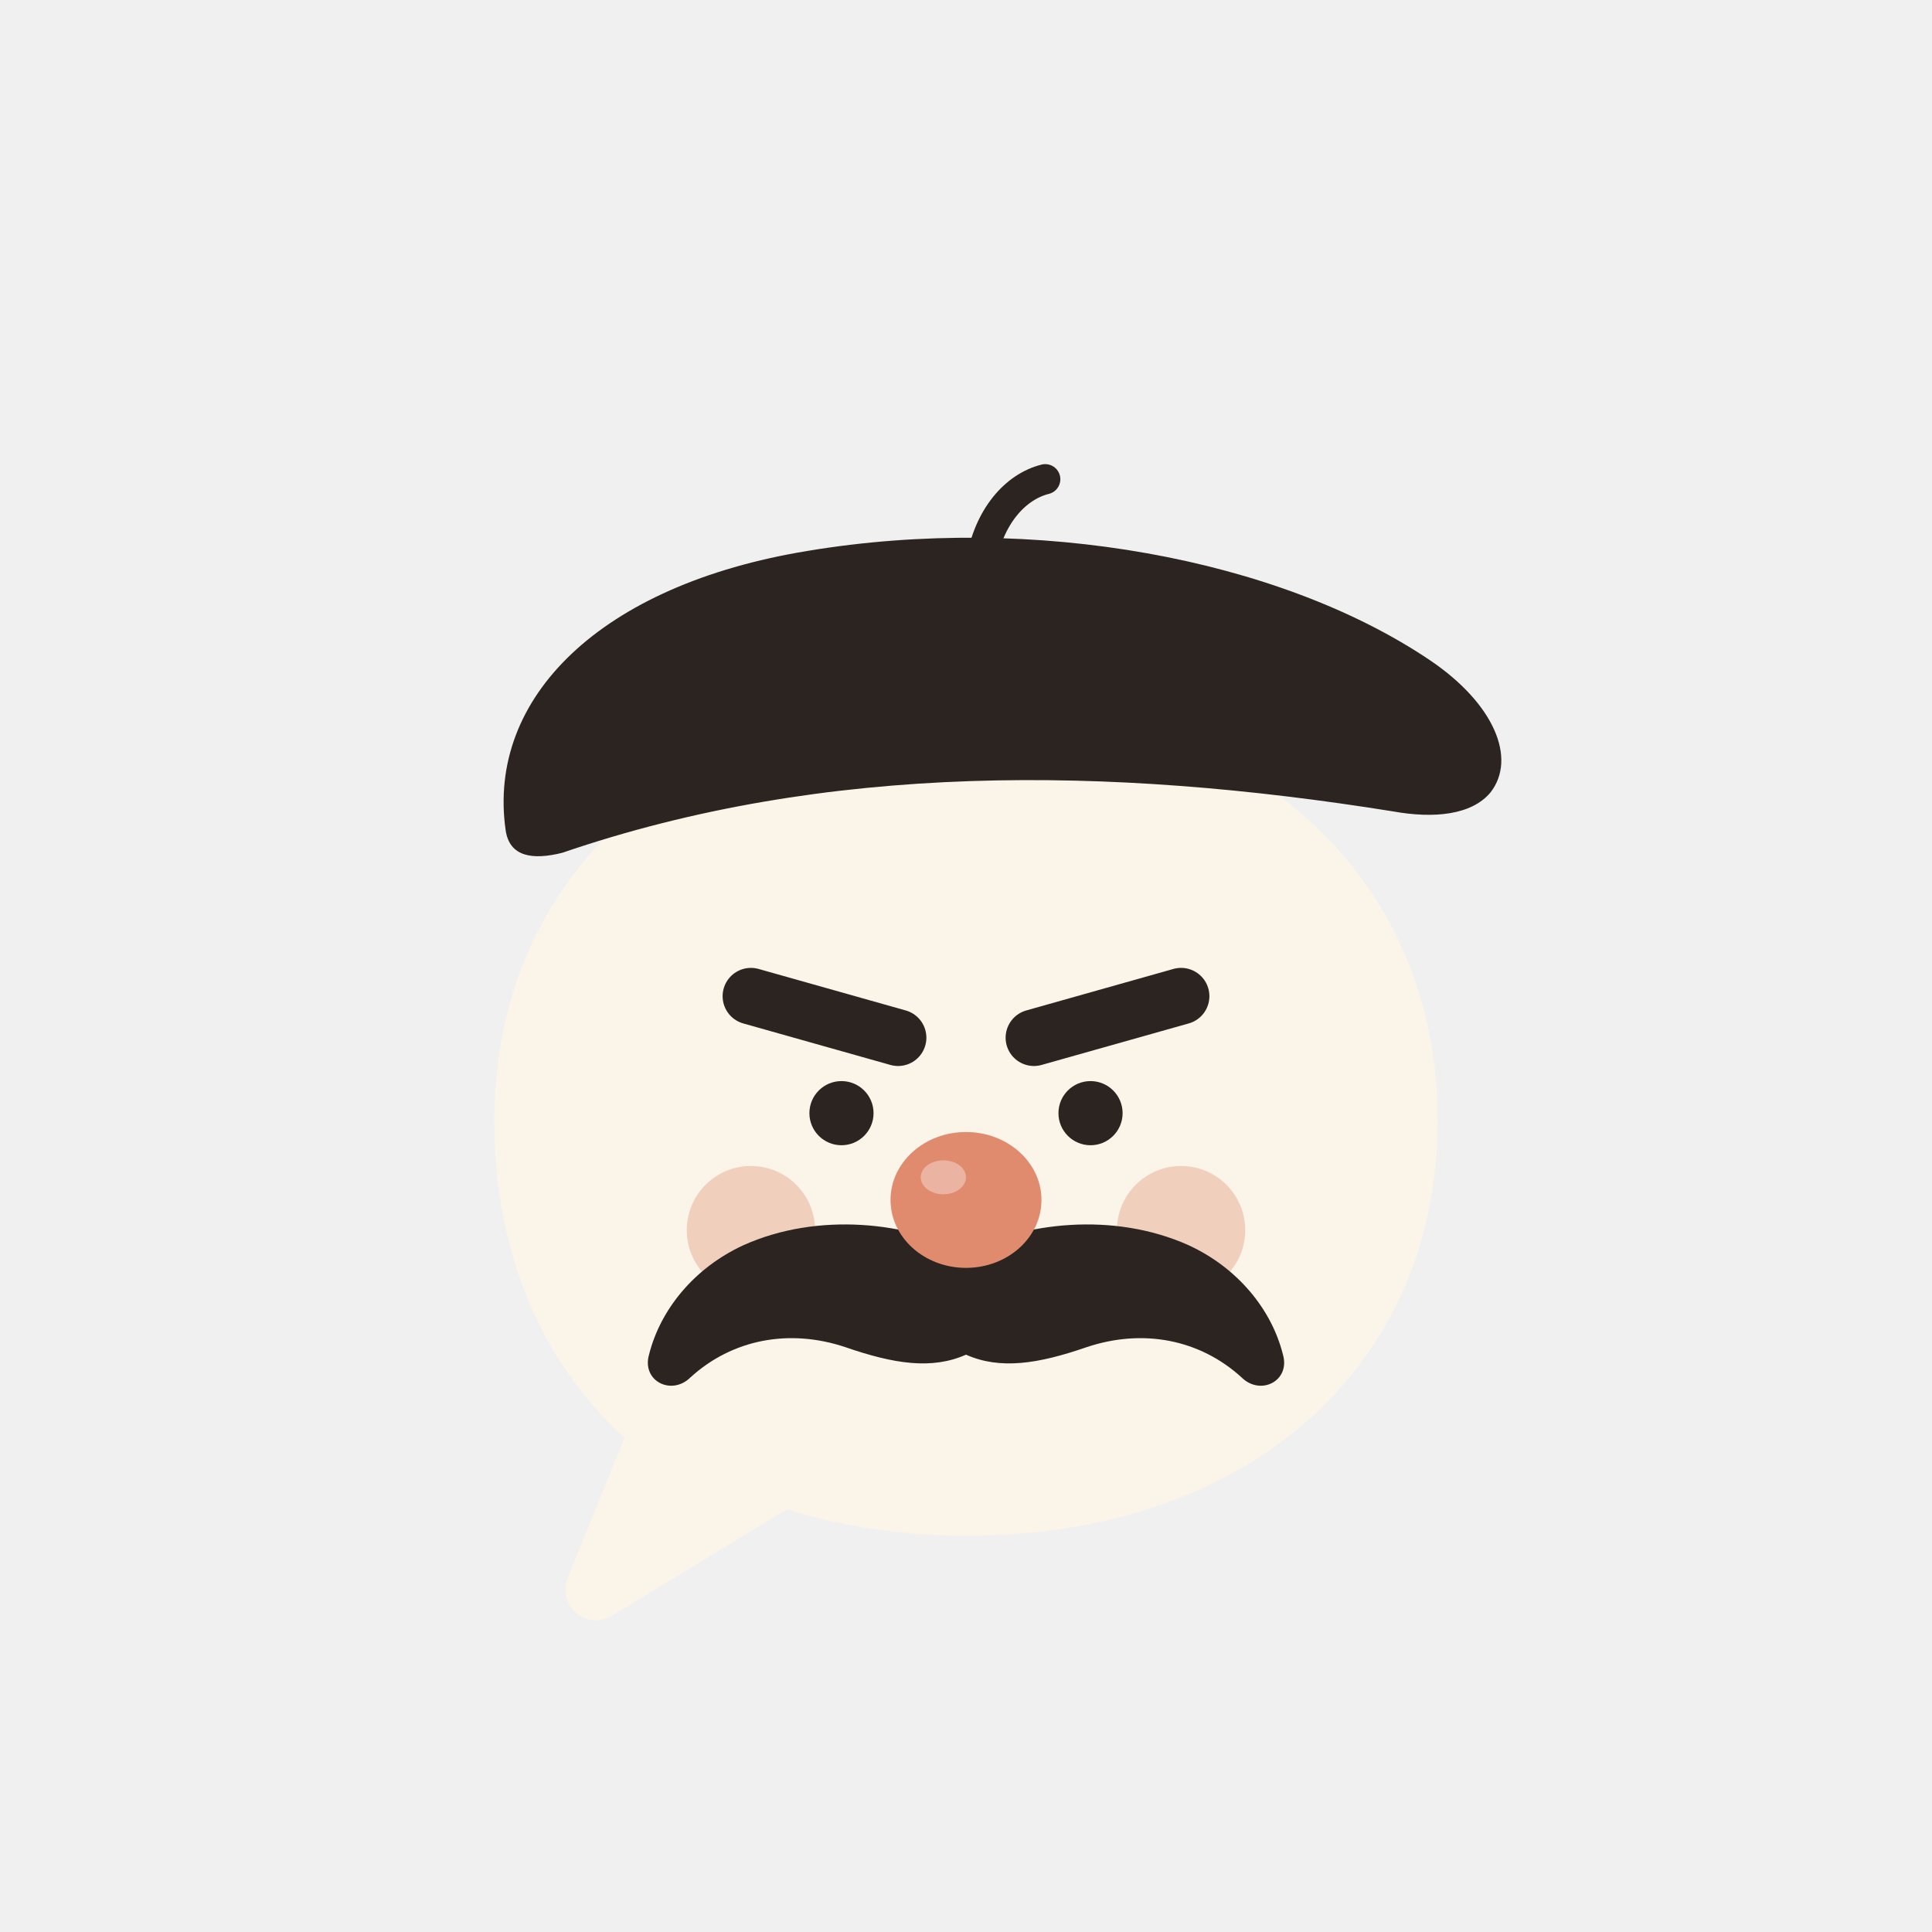
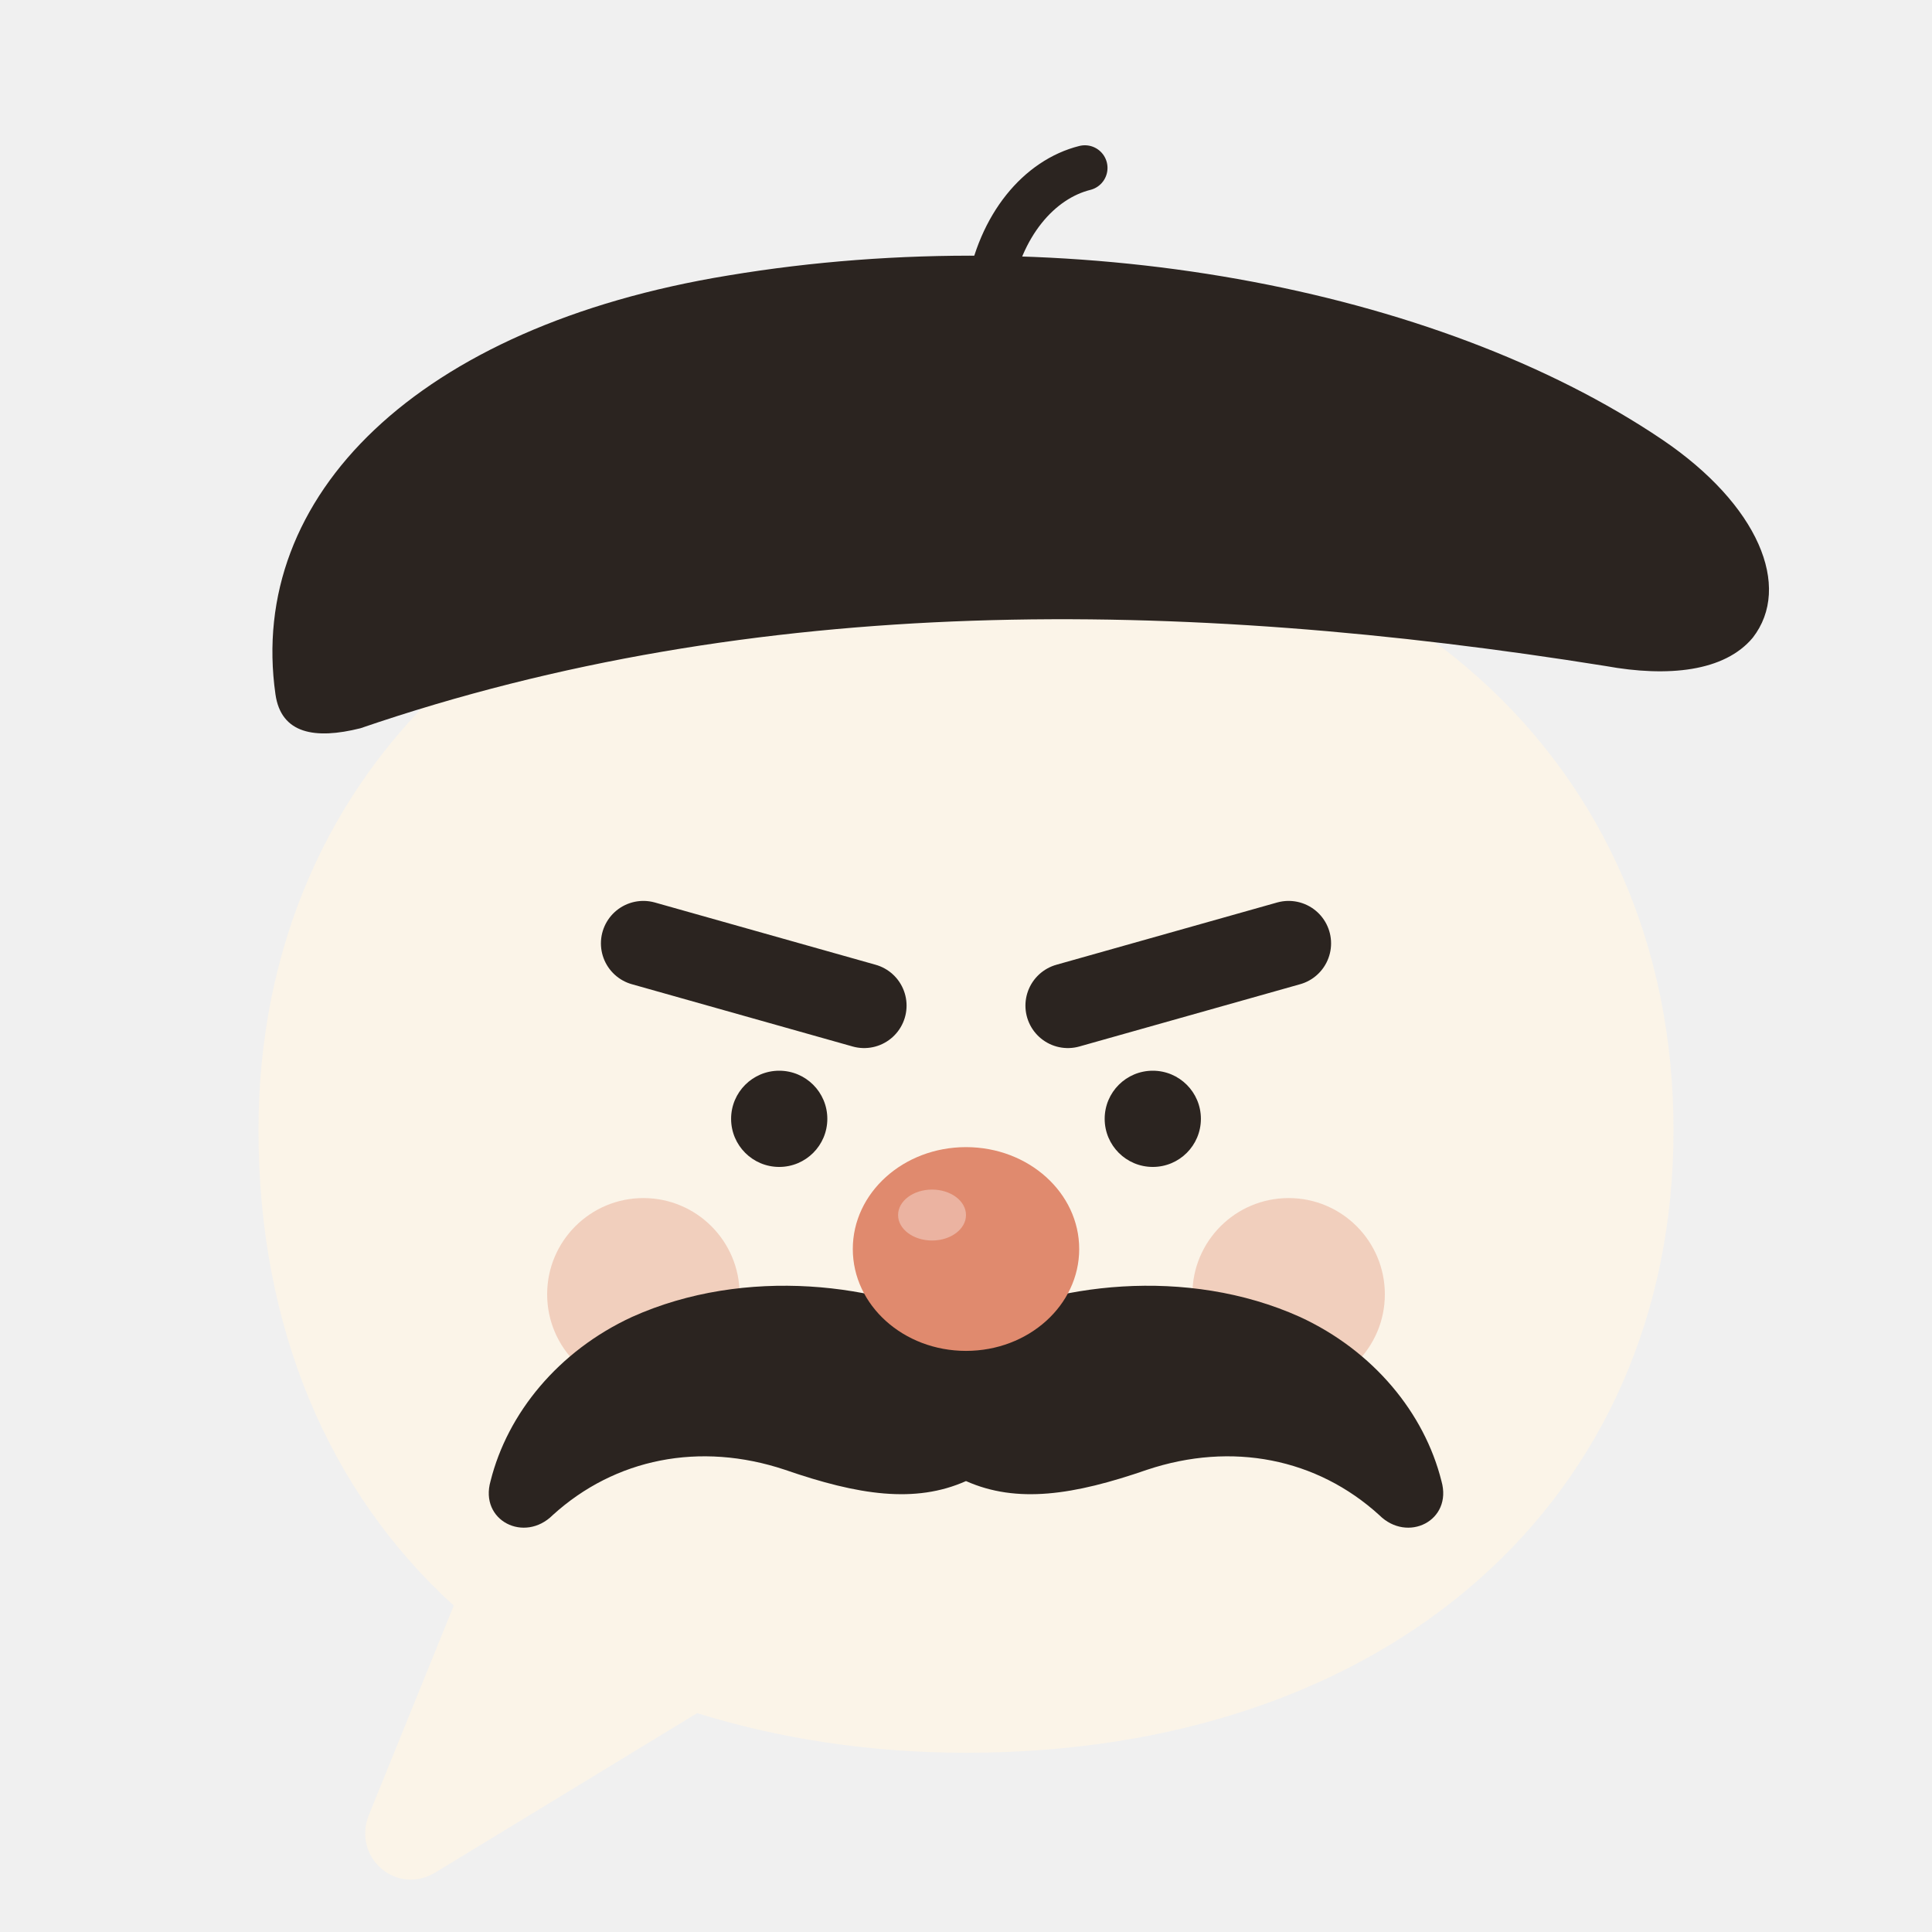
<svg xmlns="http://www.w3.org/2000/svg" viewBox="0 0 1024 1024" width="1024" height="1024">
  <defs />
-   <path fill="#FBF4E8" d="M512 372c150 0 250 92 250 222 0 130-100 220-250 220-34 0-66-5-95-14l-92 56c-14 9-30-5-24-20l30-74c-44-40-69-98-69-168 0-130 100-222 250-222z" />
-   <circle cx="398" cy="652" r="34" fill="#E08A6E" opacity=".35" />
-   <circle cx="626" cy="652" r="34" fill="#E08A6E" opacity=".35" />
-   <g stroke="#2B2420" stroke-width="30" stroke-linecap="round" fill="none">
-     <path d="M398 528l78 22" />
-     <path d="M626 528l-78 22" />
+   <g transform="translate(512 548) scale(1.5) translate(-512 -560)">
+     <path fill="#FBF4E8" d="M512 372c150 0 250 92 250 222 0 130-100 220-250 220-34 0-66-5-95-14l-92 56c-14 9-30-5-24-20l30-74c-44-40-69-98-69-168 0-130 100-222 250-222z" />
+     <circle cx="398" cy="652" r="34" fill="#E08A6E" opacity=".35" />
+     <circle cx="626" cy="652" r="34" fill="#E08A6E" opacity=".35" />
+     <g stroke="#2B2420" stroke-width="30" stroke-linecap="round" fill="none">
+       <path d="M398 528l78 22" />
+       <path d="M626 528l-78 22" />
+     </g>
+     <circle cx="446" cy="590" r="17" fill="#2B2420" />
+     <circle cx="578" cy="590" r="17" fill="#2B2420" />
+     <path fill="#2B2420" d="M512 664c-30-16-78-22-118-4-26 12-44 34-50 58-4 14 12 22 22 12 22-20 52-26 82-16 26 9 46 12 64 4 18 8 38 5 64-4 30-10 60-4 82 16 10 10 26 2 22-12-6-24-24-46-50-58-40-18-88-12-118 4z" />
+     <ellipse cx="512" cy="636" rx="40" ry="36" fill="#E08A6E" />
+     <ellipse cx="500" cy="624" rx="12" ry="9" fill="#fff" opacity=".35" />
+     <path d="M520 298c4-24 18-40 34-44" stroke="#2B2420" stroke-width="16" stroke-linecap="round" fill="none" />
+     <path fill="#2B2420" d="M268 440c-10-70 50-130 160-148 120-20 250 4 330 58 34 23 46 52 32 70-10 12-30 14-52 10-150-24-300-26-440 22-16 4-28 2-30-12z" />
  </g>
-   <circle cx="446" cy="590" r="17" fill="#2B2420" />
-   <circle cx="578" cy="590" r="17" fill="#2B2420" />
-   <path fill="#2B2420" d="M512 664c-30-16-78-22-118-4-26 12-44 34-50 58-4 14 12 22 22 12 22-20 52-26 82-16 26 9 46 12 64 4 18 8 38 5 64-4 30-10 60-4 82 16 10 10 26 2 22-12-6-24-24-46-50-58-40-18-88-12-118 4z" />
-   <ellipse cx="512" cy="636" rx="40" ry="36" fill="#E08A6E" />
-   <ellipse cx="500" cy="624" rx="12" ry="9" fill="#fff" opacity=".35" />
-   <path d="M520 298c4-24 18-40 34-44" stroke="#2B2420" stroke-width="16" stroke-linecap="round" fill="none" />
-   <path fill="#2B2420" d="M268 440c-10-70 50-130 160-148 120-20 250 4 330 58 34 23 46 52 32 70-10 12-30 14-52 10-150-24-300-26-440 22-16 4-28 2-30-12z" />
</svg>
